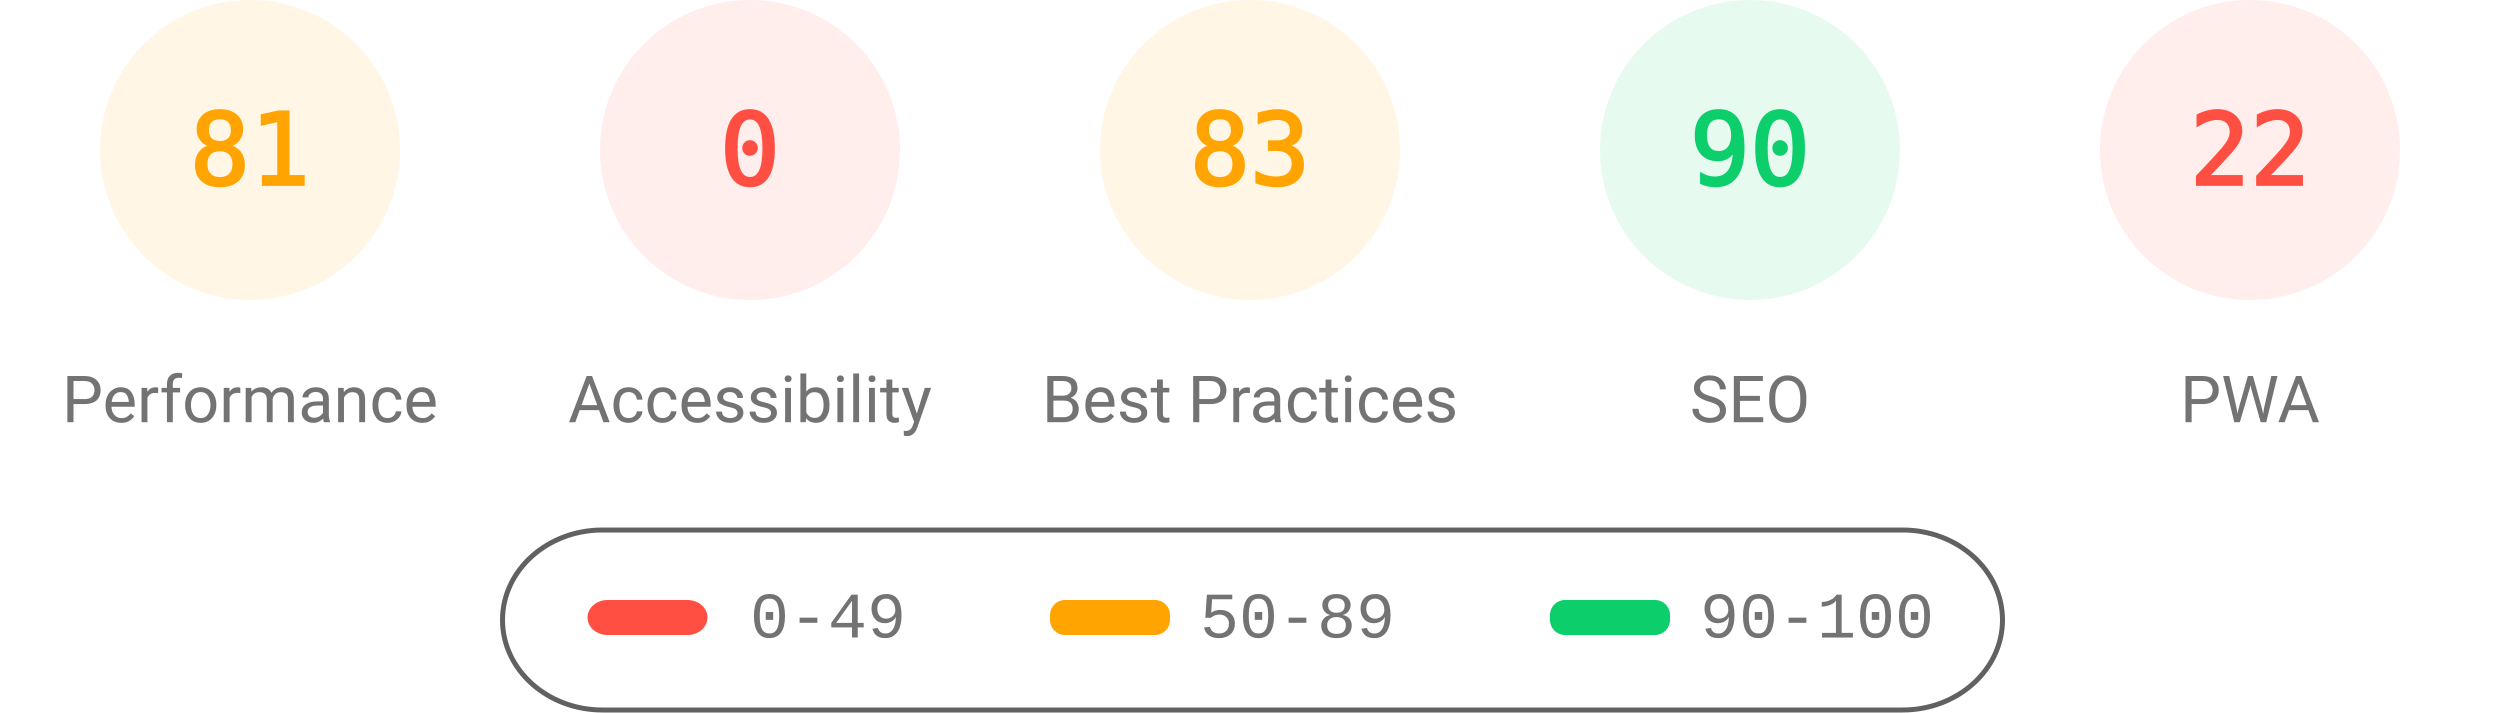
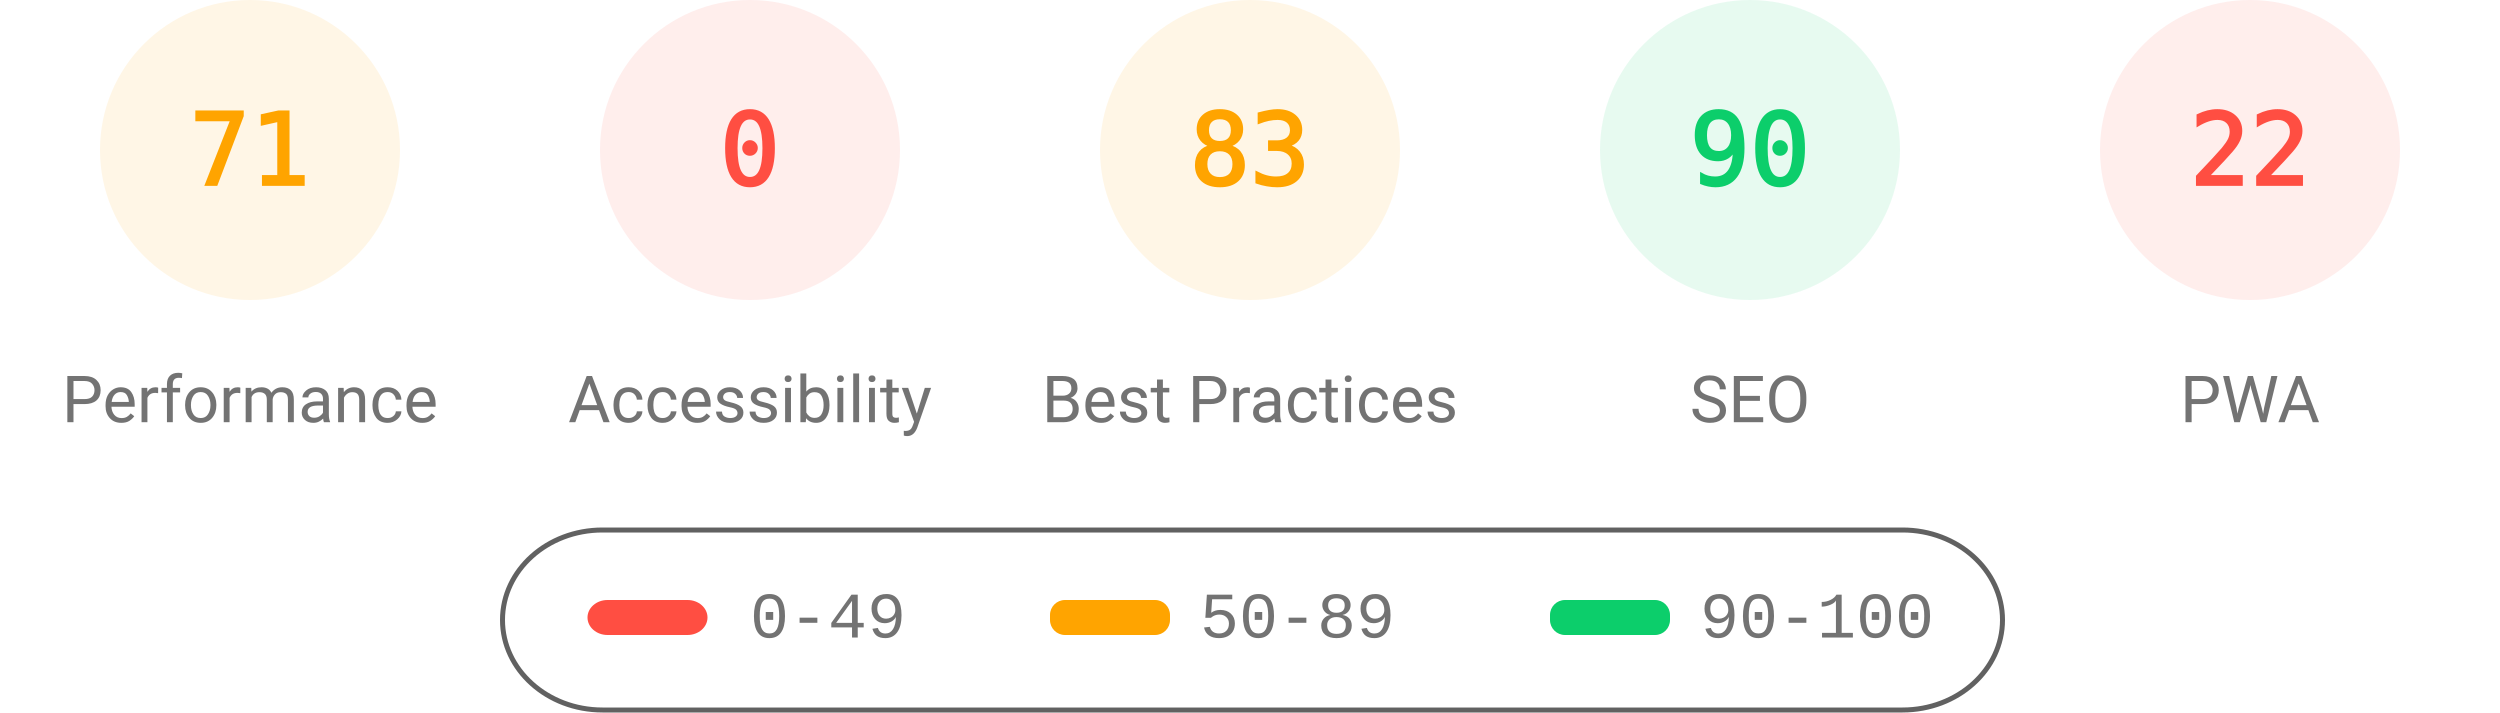
<svg xmlns="http://www.w3.org/2000/svg" fill="none" width="1000" height="285">
  <style>.gauge-base{opacity:.1}.gauge-arc{fill:none;animation-delay:250ms;stroke-linecap:round;transform:rotate(-90deg);transform-origin:100px 60px;animation:load-gauge 1s ease forwards}.guage-text{font-size:40px;font-family:monospace;text-align:center}.guage-red{color:#ff4e42;fill:#ff4e42;stroke:#ff4e42}.guage-orange{color:#ffa400;fill:#ffa400;stroke:#ffa400}.guage-green{color:#0cce6b;fill:#0cce6b;stroke:#0cce6b}.guage-undefined{color:#5c5c5c;fill:#5c5c5c;stroke:#5c5c5c}.guage-title{color:#737373;fill:#737373;stroke:none;font-size:26px;line-height:26px;font-family:Roboto,Halvetica,Arial,sans-serif}@keyframes load-gauge{from{stroke-dasharray:0 352.858}}</style>
  <svg class="guage-div guage-perf guage-orange" viewBox="0 0 200 200" width="200" height="200">
    <circle class="gauge-base" r="56" cx="100" cy="60" stroke-width="8" />
-     <circle class="gauge-arc guage-arc-1" r="56" cx="100" cy="60" stroke-width="8" style="stroke-dasharray:285.005,351.858" />
-     <text class="guage-text" x="100" y="60" alignment-baseline="central" dominant-baseline="central" text-anchor="middle">81</text>
+     <circle class="gauge-arc guage-arc-1" r="56" cx="100" cy="60" stroke-width="8" style="stroke-dasharray:249.819,351.858" />
+     <text class="guage-text" x="100" y="60" alignment-baseline="central" dominant-baseline="central" text-anchor="middle">71</text>
    <text class="guage-title" x="100" y="160" alignment-baseline="central" dominant-baseline="central" text-anchor="middle">Performance</text>
  </svg>
  <svg class="guage-div guage-acc guage-red" viewBox="0 0 200 200" width="200" height="200" x="200">
    <circle class="gauge-base" r="56" cx="100" cy="60" stroke-width="8" />
    <circle class="gauge-arc guage-arc-2" r="56" cx="100" cy="60" stroke-width="8" style="stroke-dasharray:0,351.858" />
    <text class="guage-text" x="100" y="60" alignment-baseline="central" dominant-baseline="central" text-anchor="middle">0</text>
    <text class="guage-title" x="100" y="160" alignment-baseline="central" dominant-baseline="central" text-anchor="middle">Accessibility</text>
  </svg>
  <svg class="guage-div guage-best guage-orange" viewBox="0 0 200 200" width="200" height="200" x="400">
    <circle class="gauge-base" r="56" cx="100" cy="60" stroke-width="8" />
    <circle class="gauge-arc guage-arc-3" r="56" cx="100" cy="60" stroke-width="8" style="stroke-dasharray:292.042,351.858" />
    <text class="guage-text" x="100" y="60" alignment-baseline="central" dominant-baseline="central" text-anchor="middle">83</text>
    <text class="guage-title" x="100" y="160" alignment-baseline="central" dominant-baseline="central" text-anchor="middle">Best Practices</text>
  </svg>
  <svg class="guage-div guage-seo guage-green" viewBox="0 0 200 200" width="200" height="200" x="600">
    <circle class="gauge-base" r="56" cx="100" cy="60" stroke-width="8" />
    <circle class="gauge-arc guage-arc-4" r="56" cx="100" cy="60" stroke-width="8" style="stroke-dasharray:316.672,351.858" />
    <text class="guage-text" x="100" y="60" alignment-baseline="central" dominant-baseline="central" text-anchor="middle">90</text>
    <text class="guage-title" x="100" y="160" alignment-baseline="central" dominant-baseline="central" text-anchor="middle">SEO</text>
  </svg>
  <svg class="guage-div guage-pwa guage-red" viewBox="0 0 200 200" width="200" height="200" x="800">
    <circle class="gauge-base" r="56" cx="100" cy="60" stroke-width="8" />
    <circle class="gauge-arc guage-arc-4" r="56" cx="100" cy="60" stroke-width="8" style="stroke-dasharray:77.409,351.858" />
    <text class="guage-text" x="100" y="60" alignment-baseline="central" dominant-baseline="central" text-anchor="middle">22</text>
    <text class="guage-title" x="100" y="160" alignment-baseline="central" dominant-baseline="central" text-anchor="middle">PWA</text>
  </svg>
  <svg width="604" height="76" x="200" y="210">
    <path fill="none" id="canvas_background" d="M-1-1h604v80H-1z" />
    <rect fill-opacity="0" stroke="#616161" stroke-width="2" rx="40" id="svg_2" height="72" width="600" y="2" x="1" fill="#000" />
    <rect stroke="#000" rx="8" id="svg_3" height="14" width="48" y="30" x="35" stroke-opacity="null" stroke-width="0" fill="#ff4e42" />
    <rect stroke="#000" rx="6" id="svg_4" height="14" width="48" y="30" x="220" stroke-opacity="null" stroke-width="0" fill="#ffa400" />
    <rect stroke="#000" rx="6" id="svg_5" height="14" width="48" y="30" x="420" stroke-opacity="null" stroke-width="0" fill="#0cce6b" />
    <text xml:space="preserve" text-anchor="start" font-family="'Courier New', Courier, monospace" font-size="26" id="svg_6" y="45" x="100" stroke-opacity="null" stroke-width="0" stroke="#000" fill="#737373">0-49</text>
    <text xml:space="preserve" text-anchor="start" font-family="'Courier New', Courier, monospace" font-size="26" id="svg_7" y="45" x="280" stroke-opacity="null" stroke-width="0" stroke="#000" fill="#737373">50-89</text>
    <text xml:space="preserve" text-anchor="start" font-family="'Courier New', Courier, monospace" font-size="26" id="svg_8" y="45" x="480" stroke-opacity="null" stroke-width="0" stroke="#000" fill="#737373">90-100</text>
  </svg>
</svg>
